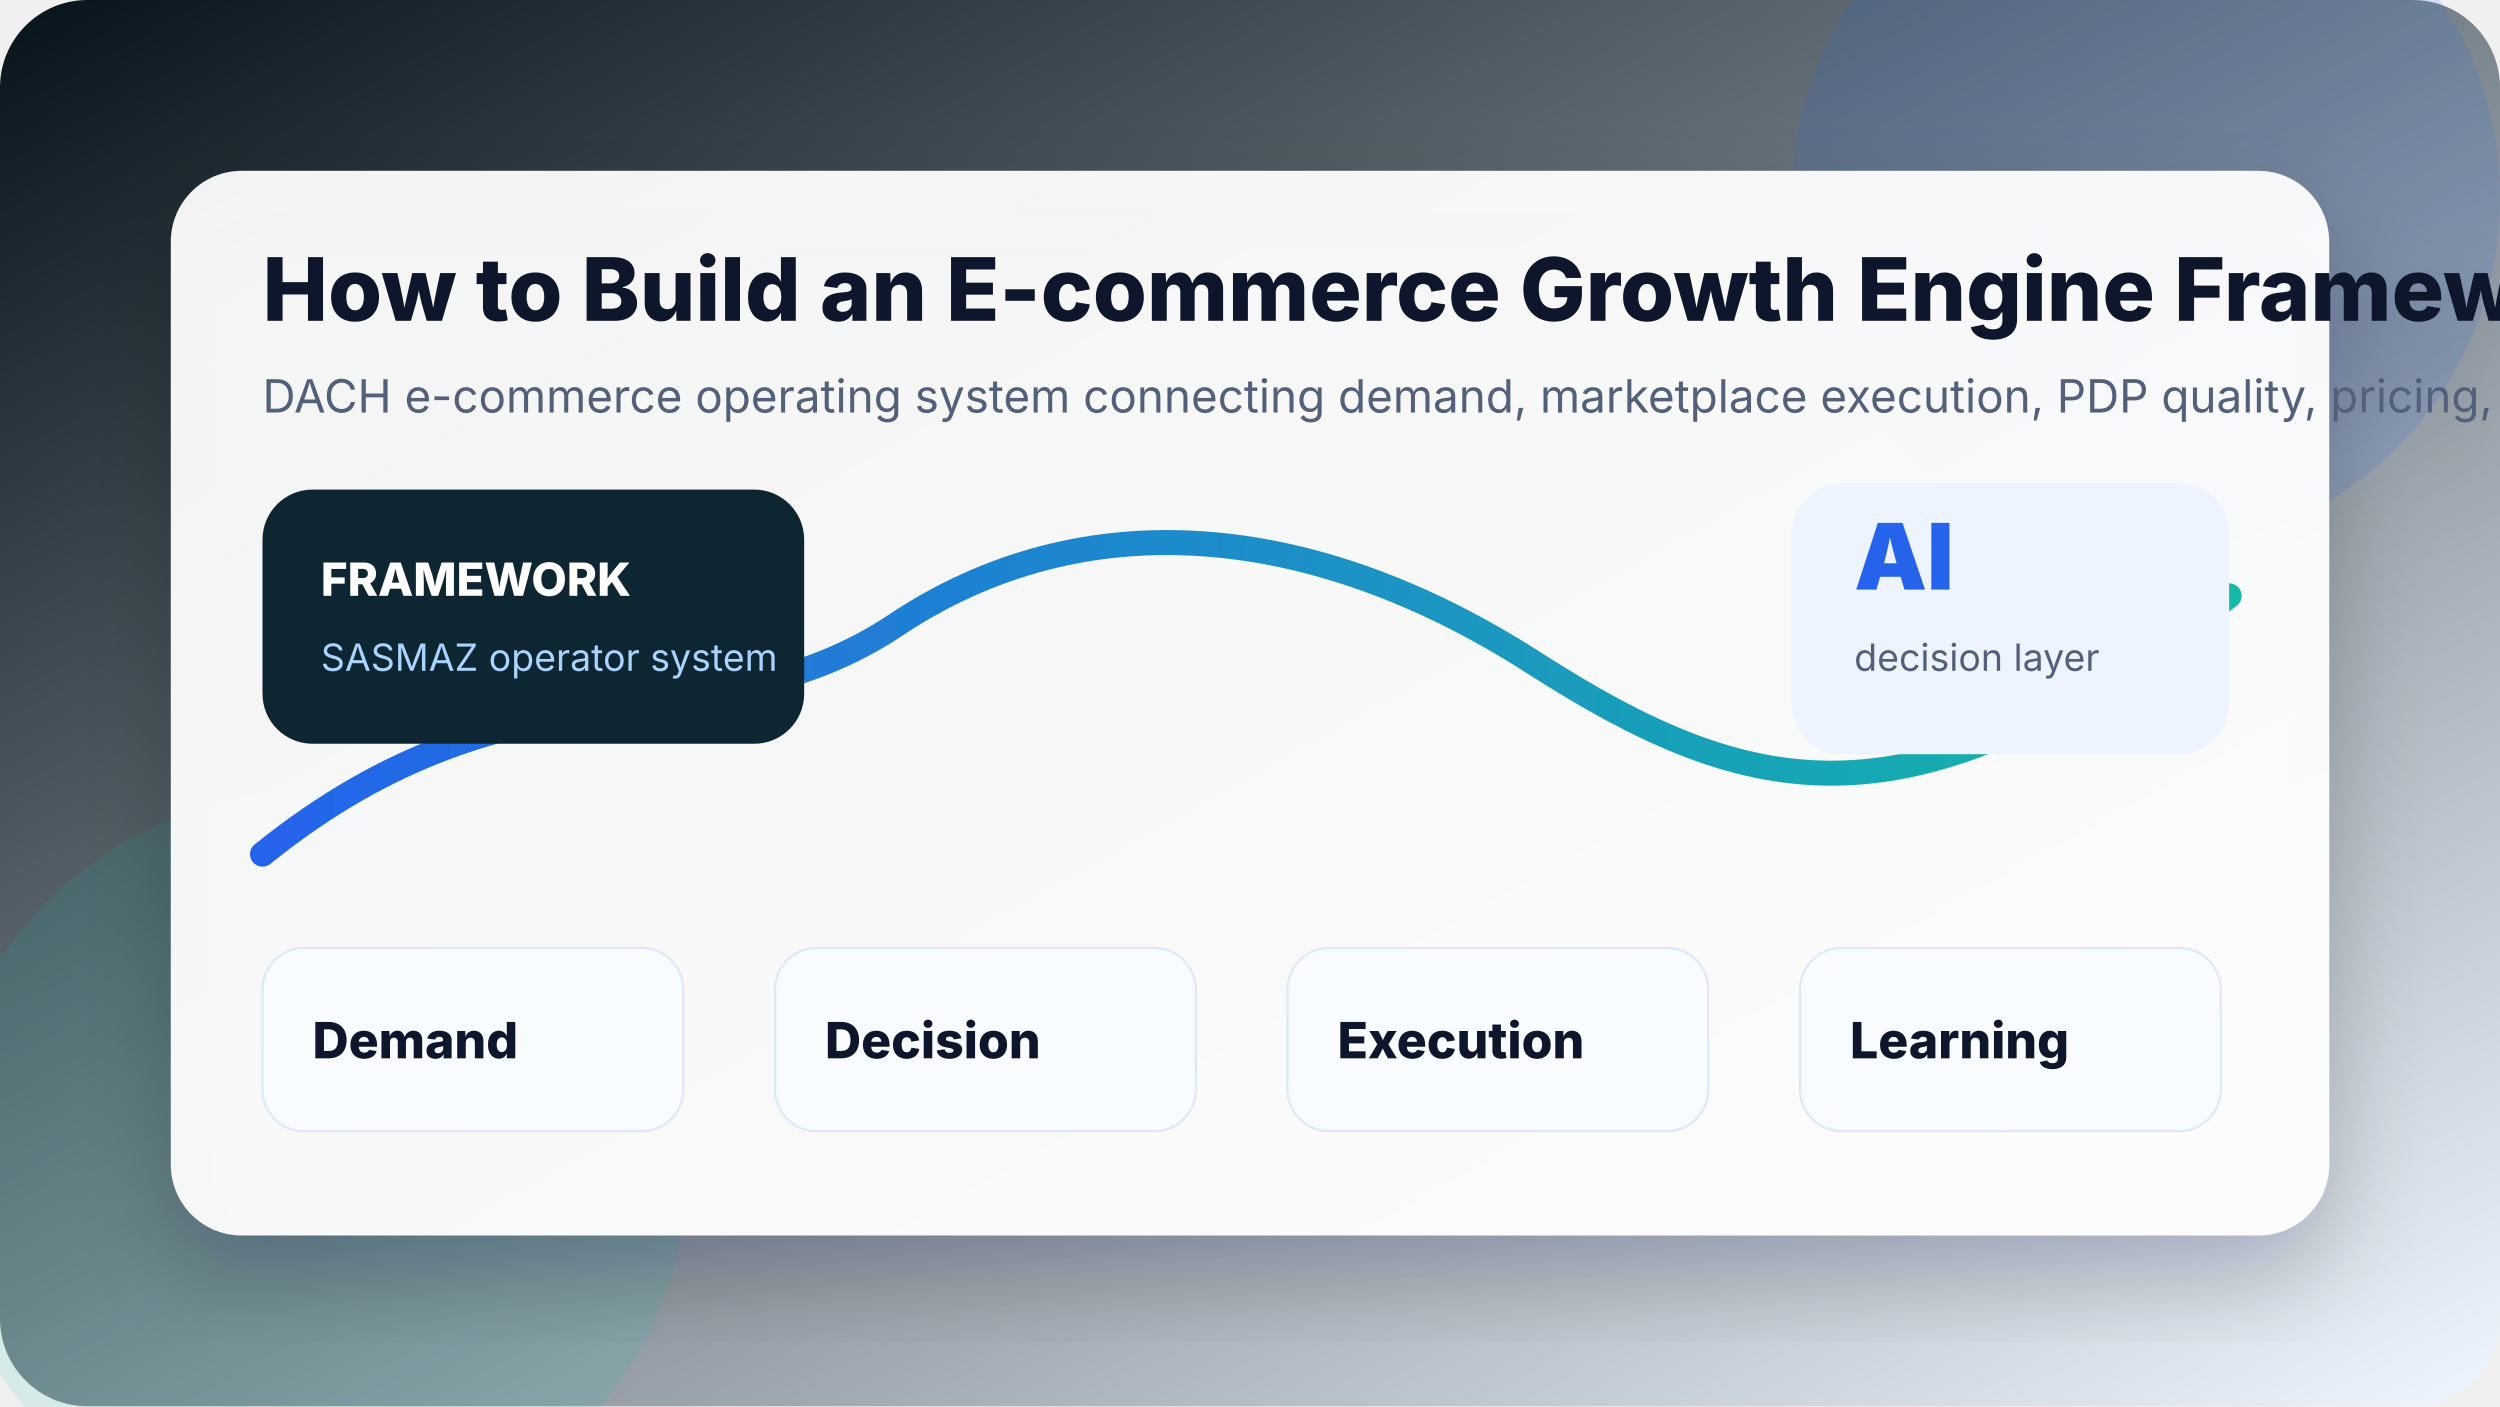
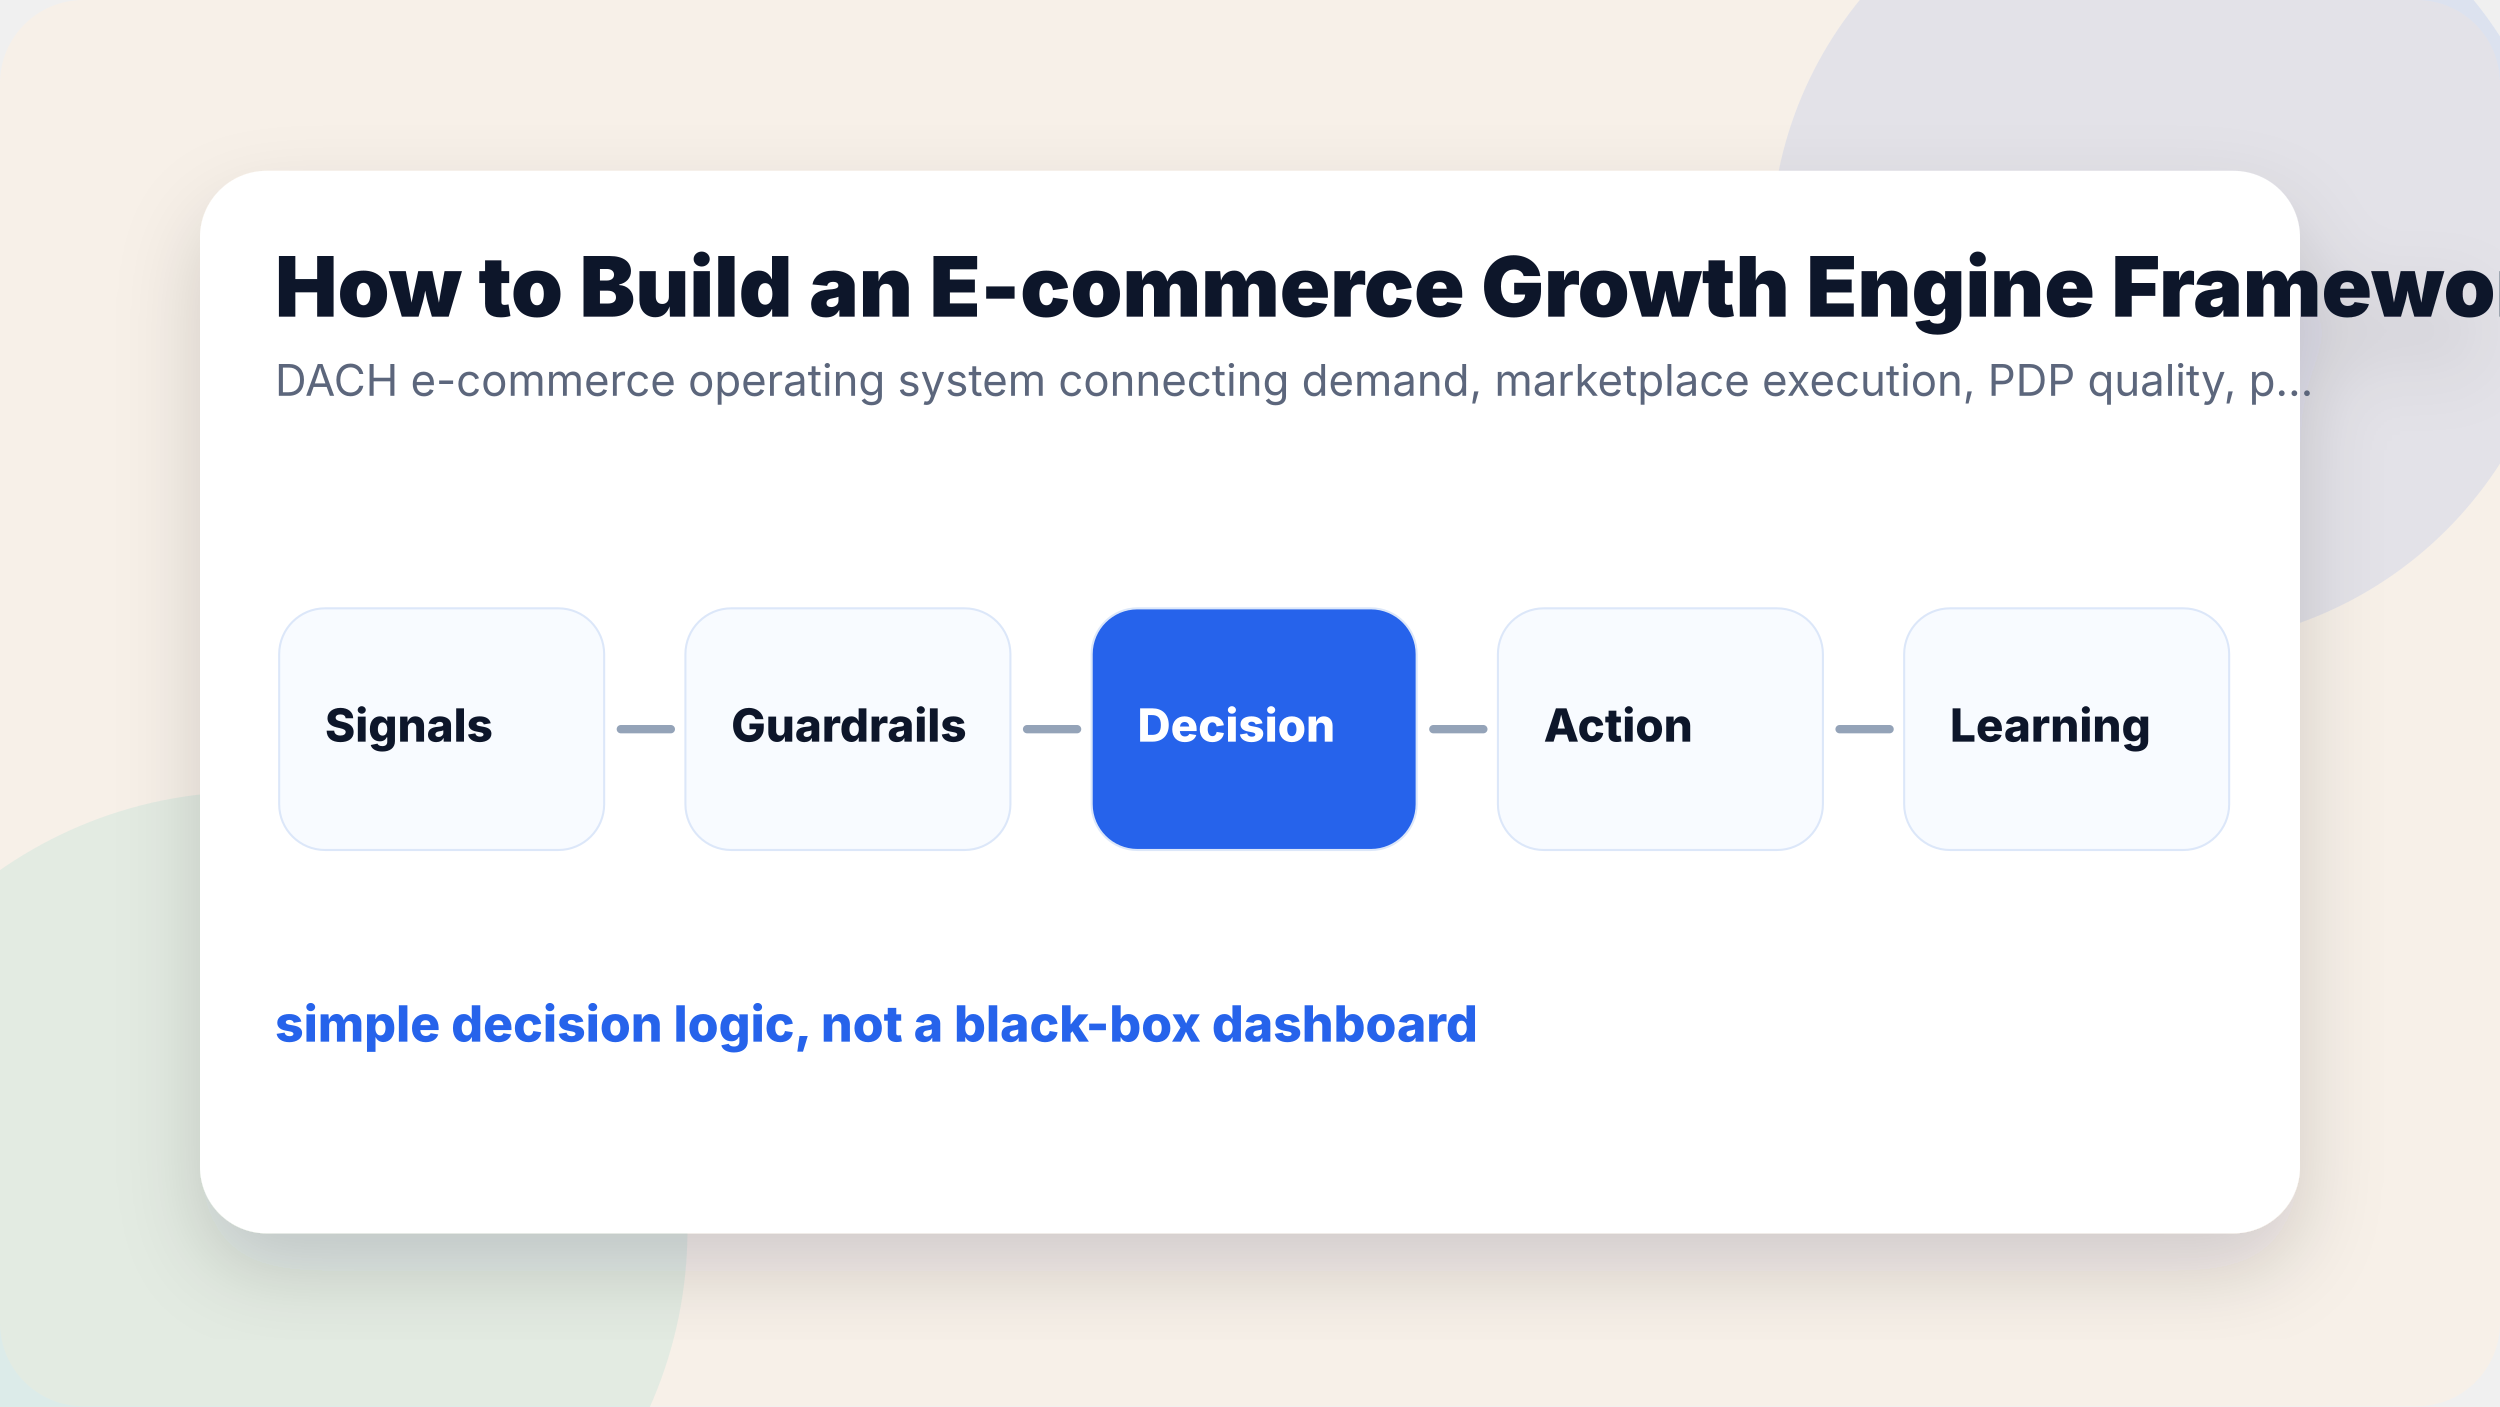
<svg xmlns="http://www.w3.org/2000/svg" width="1200" height="675" viewBox="0 0 1200 675">
  <defs>
-     <linearGradient id="bg" x1="0" x2="1" y1="0" y2="1">
-       <stop stop-color="#06131a" />
-       <stop offset="1" stop-color="#eff6ff" />
-     </linearGradient>
-     <linearGradient id="line" x1="0" x2="1">
-       <stop stop-color="#2563eb" />
-       <stop offset="1" stop-color="#14b8a6" />
-     </linearGradient>
    <filter id="shadow">
-       <feDropShadow dx="0" dy="20" stdDeviation="22" flood-color="#0f172a" flood-opacity="0.22" />
+       <feDropShadow dx="0" dy="18" stdDeviation="20" flood-color="#0f172a" flood-opacity="0.16" />
    </filter>
  </defs>
-   <rect width="1200" height="675" rx="42" fill="url(#bg)" />
-   <circle cx="1030" cy="95" r="170" fill="#2563eb" opacity="0.14" />
-   <circle cx="150" cy="560" r="180" fill="#14b8a6" opacity="0.12" />
+   <rect width="1200" height="675" rx="40" fill="#f7f0e8" />
+   <circle cx="1040" cy="120" r="190" fill="#2563eb" opacity="0.10" />
+   <circle cx="120" cy="590" r="210" fill="#14b8a6" opacity="0.09" />
  <g filter="url(#shadow)">
-     <rect x="82" y="82" width="1036" height="511" rx="34" fill="white" opacity="0.94" />
-     <text x="126" y="154" font-family="Inter, Arial" font-size="42" font-weight="800" fill="#0f172a">How to Build an E-commerce Growth Engine Framework</text>
-     <text x="126" y="198" font-family="Inter, Arial" font-size="22" fill="#526179">DACH e-commerce operating system connecting demand, marketplace execution, PDP quality, pricing, CRM and executive dashboards.</text>
-     <path d="M126 410 C250 310 340 360 430 300 S630 250 736 318 S918 402 1070 286" fill="none" stroke="url(#line)" stroke-width="12" stroke-linecap="round" />
-     <rect x="126" y="455" width="202" height="88" rx="20" fill="#f8fbff" stroke="#dce7f9" />
-     <text x="150" y="508" font-family="Inter, Arial" font-size="24" font-weight="800" fill="#0f172a">Demand</text>
-     <rect x="372" y="455" width="202" height="88" rx="20" fill="#f8fbff" stroke="#dce7f9" />
-     <text x="396" y="508" font-family="Inter, Arial" font-size="24" font-weight="800" fill="#0f172a">Decision</text>
-     <rect x="618" y="455" width="202" height="88" rx="20" fill="#f8fbff" stroke="#dce7f9" />
-     <text x="642" y="508" font-family="Inter, Arial" font-size="24" font-weight="800" fill="#0f172a">Execution</text>
-     <rect x="864" y="455" width="202" height="88" rx="20" fill="#f8fbff" stroke="#dce7f9" />
-     <text x="888" y="508" font-family="Inter, Arial" font-size="24" font-weight="800" fill="#0f172a">Learning</text>
-     <rect x="126" y="235" width="260" height="122" rx="24" fill="#0f2530" />
-     <text x="154" y="286" font-family="Inter, Arial" font-size="22" font-weight="800" fill="white">FRAMEWORK</text>
-     <text x="154" y="322" font-family="Inter, Arial" font-size="18" fill="#a9d4ff">SASMAZ operator system</text>
-     <rect x="860" y="232" width="210" height="130" rx="24" fill="#eef4ff" />
-     <text x="890" y="283" font-family="Inter, Arial" font-size="44" font-weight="900" fill="#2563eb">AI</text>
-     <text x="890" y="322" font-family="Inter, Arial" font-size="18" fill="#526179">decision layer</text>
+     <rect x="96" y="82" width="1008" height="510" rx="32" fill="#ffffff" />
+     <text x="132" y="152" font-family="Inter, Arial" font-size="40" font-weight="900" fill="#0f172a">How to Build an E-commerce Growth Engine Framework</text>
+     <text x="132" y="190" font-family="Inter, Arial" font-size="21" fill="#5b667b">DACH e-commerce operating system connecting demand, marketplace execution, PDP quality, p...</text>
+     <rect x="134" y="292" width="156" height="116" rx="22" fill="#f8fbff" stroke="#dce7f9" />
+     <text x="156" y="356" font-family="Inter, Arial" font-size="22" font-weight="800" fill="#0f172a">Signals</text>
+     <path d="M298 350 L322 350" stroke="#94a3b8" stroke-width="4" stroke-linecap="round" />
+     <rect x="329" y="292" width="156" height="116" rx="22" fill="#f8fbff" stroke="#dce7f9" />
+     <text x="351" y="356" font-family="Inter, Arial" font-size="22" font-weight="800" fill="#0f172a">Guardrails</text>
+     <path d="M493 350 L517 350" stroke="#94a3b8" stroke-width="4" stroke-linecap="round" />
+     <rect x="524" y="292" width="156" height="116" rx="22" fill="#2563eb" stroke="#dce7f9" />
+     <text x="546" y="356" font-family="Inter, Arial" font-size="22" font-weight="800" fill="#ffffff">Decision</text>
+     <path d="M688 350 L712 350" stroke="#94a3b8" stroke-width="4" stroke-linecap="round" />
+     <rect x="719" y="292" width="156" height="116" rx="22" fill="#f8fbff" stroke="#dce7f9" />
+     <text x="741" y="356" font-family="Inter, Arial" font-size="22" font-weight="800" fill="#0f172a">Action</text>
+     <path d="M883 350 L907 350" stroke="#94a3b8" stroke-width="4" stroke-linecap="round" />
+     <rect x="914" y="292" width="156" height="116" rx="22" fill="#f8fbff" stroke="#dce7f9" />
+     <text x="936" y="356" font-family="Inter, Arial" font-size="22" font-weight="800" fill="#0f172a">Learning</text>
+     <text x="132" y="500" font-family="Inter, Arial" font-size="24" font-weight="800" fill="#2563eb">simple decision logic, not a black-box dashboard</text>
  </g>
</svg>
